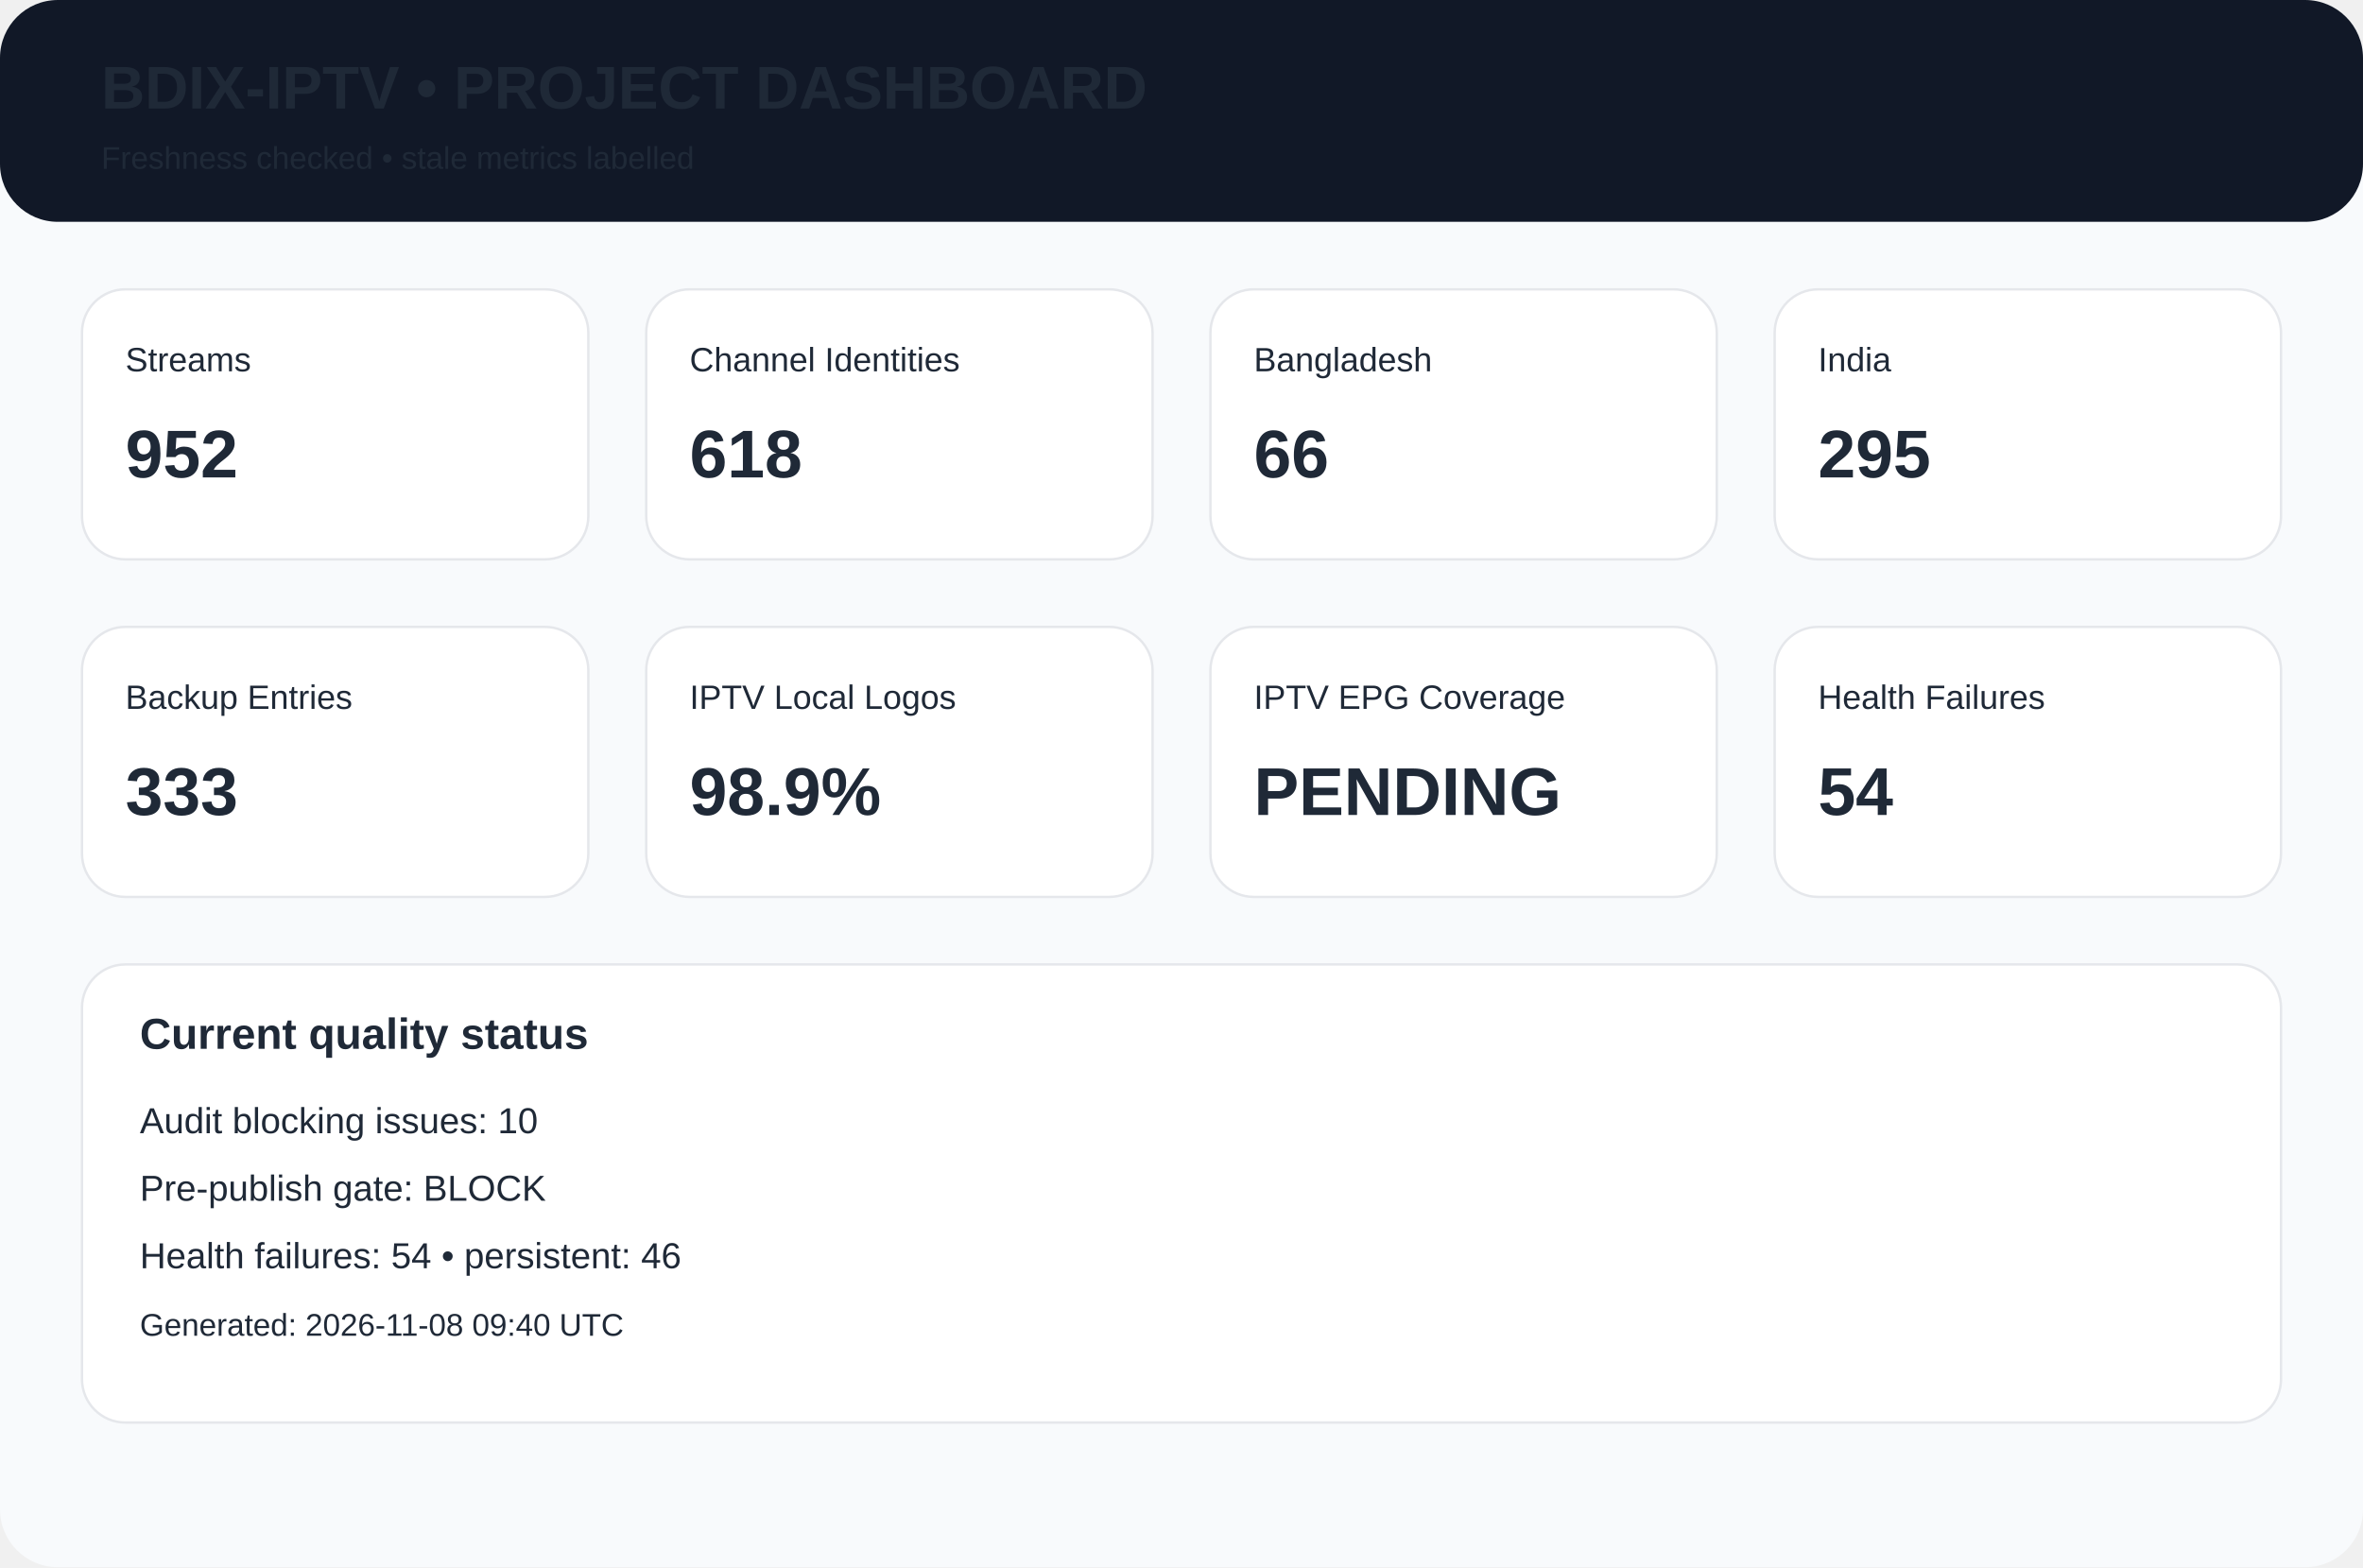
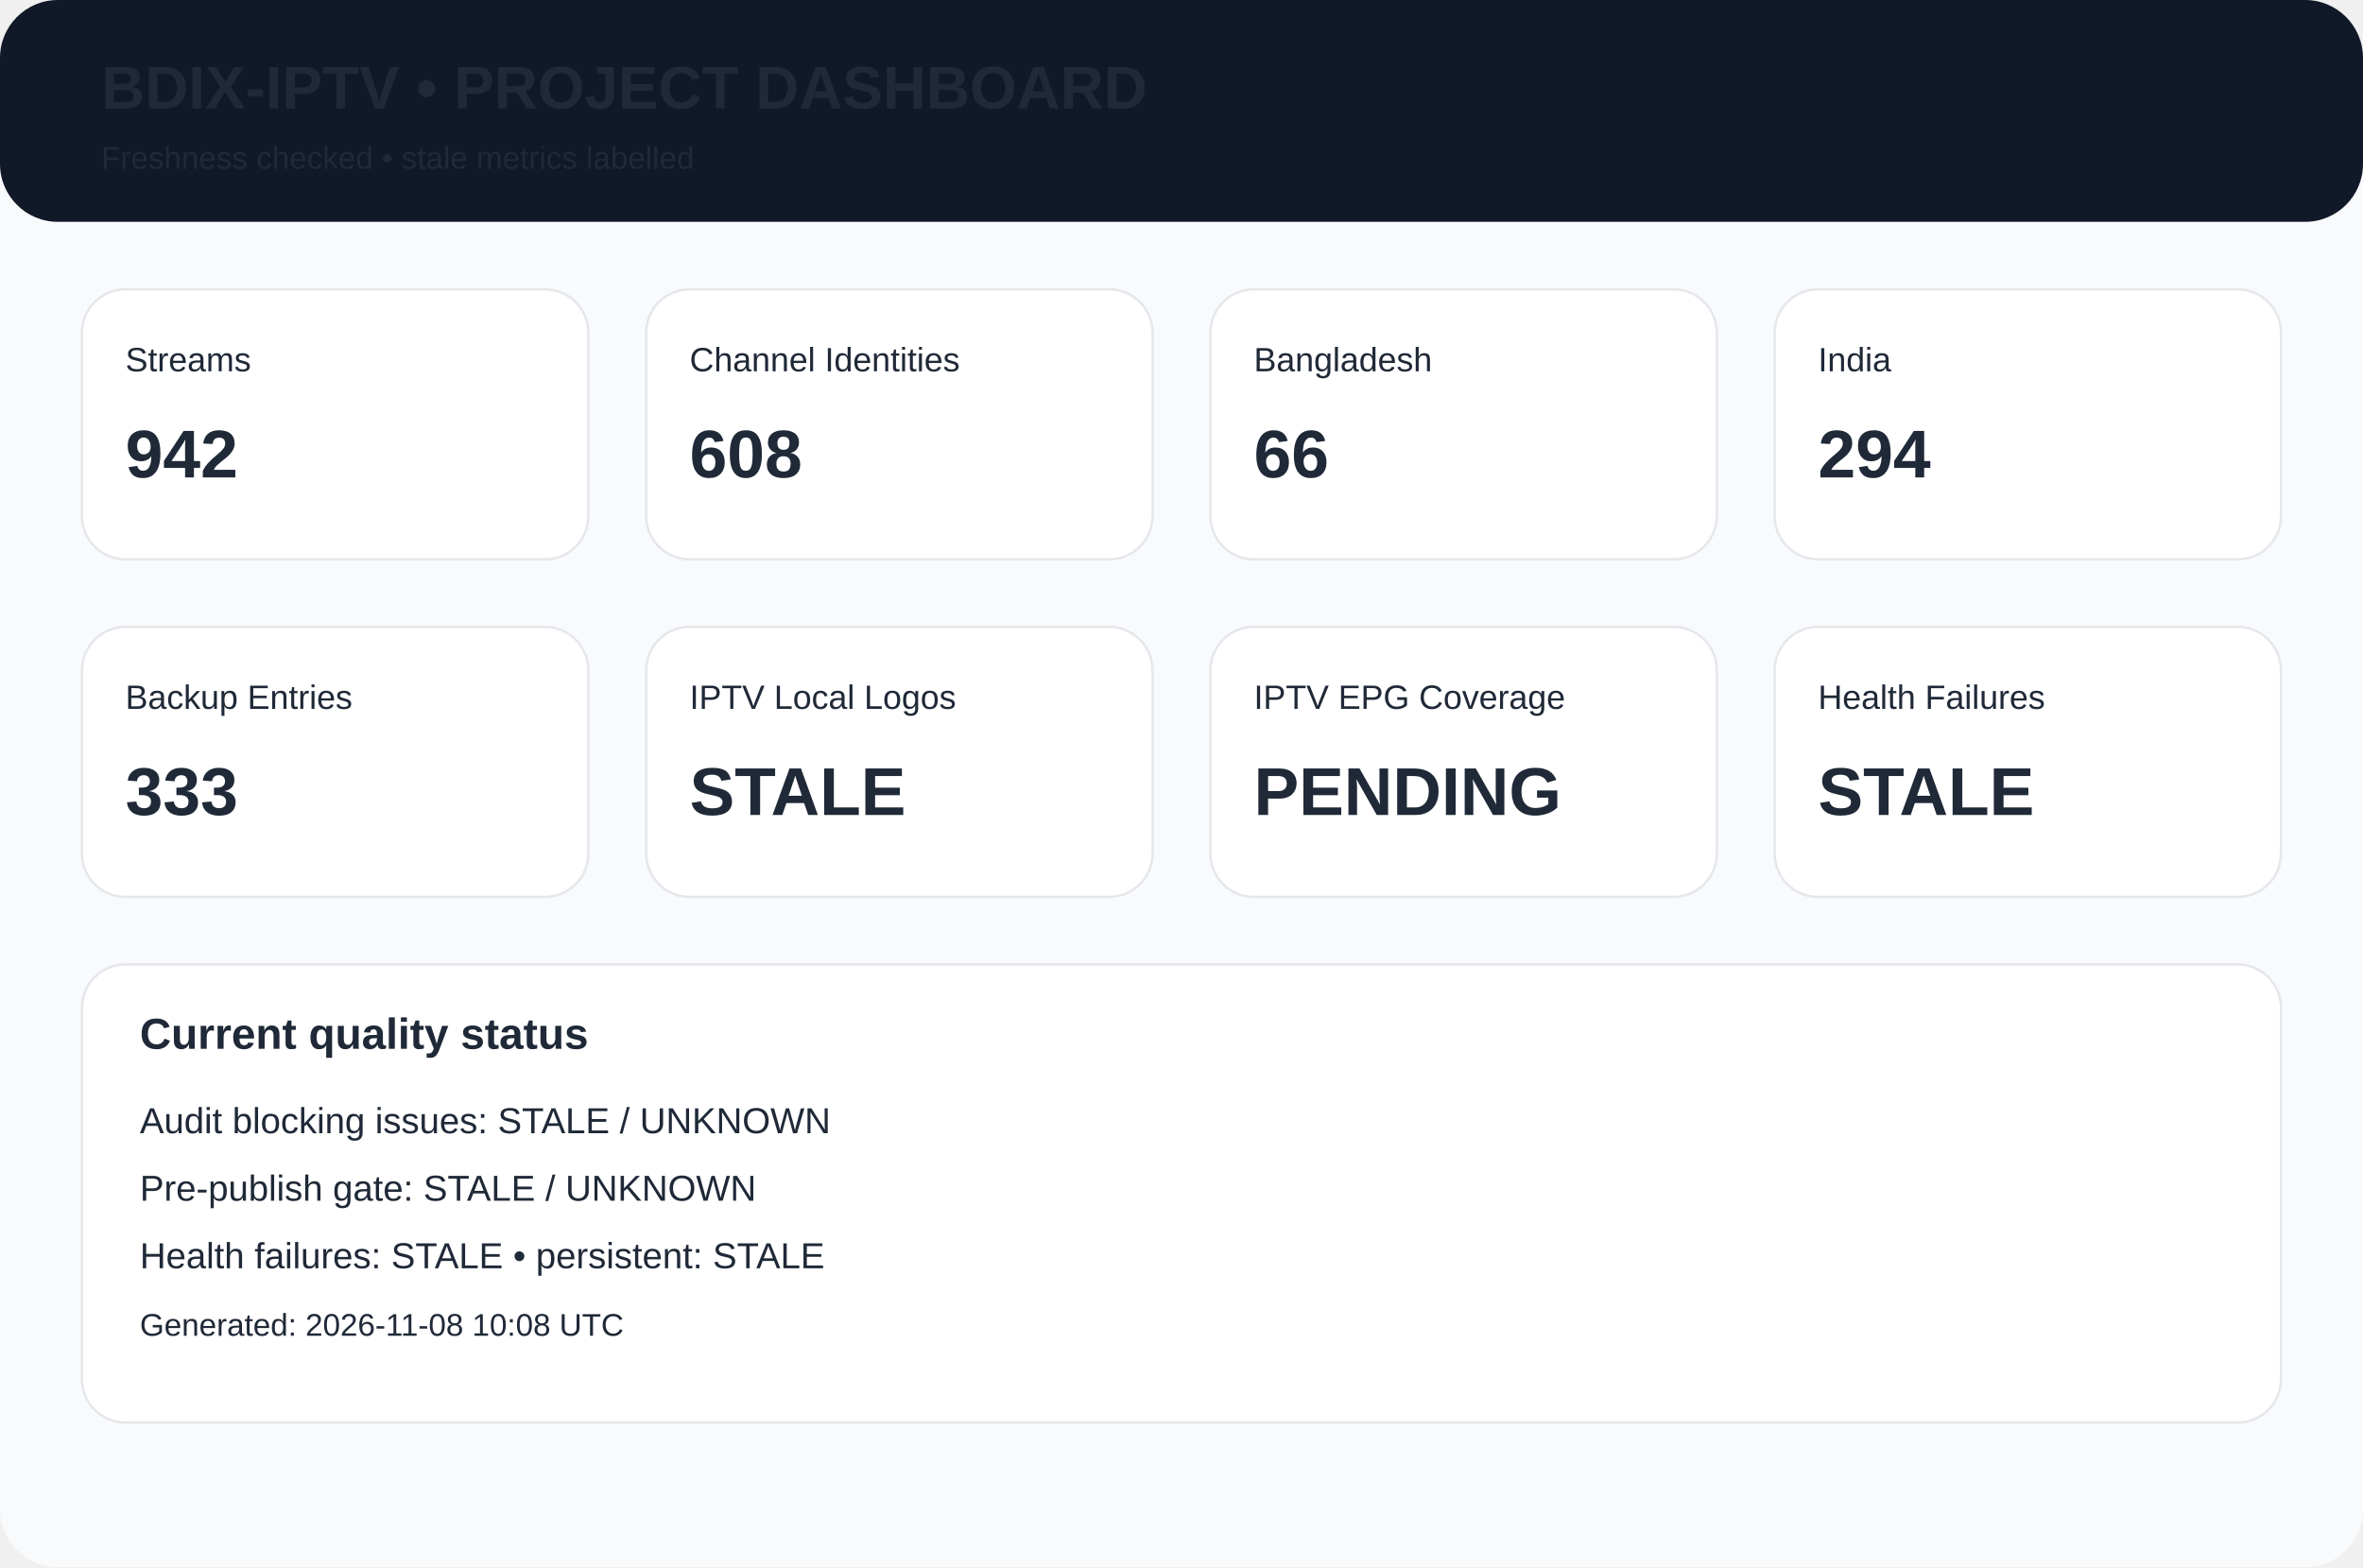
<svg xmlns="http://www.w3.org/2000/svg" width="980" height="650" viewBox="0 0 980 650">
  <rect width="980" height="650" rx="24" fill="#f8fafc" />
  <rect width="980" height="92" rx="24" fill="#111827" />
  <text x="42" y="45" font-family="Arial,Helvetica,sans-serif" font-size="25px" font-weight="700" fill="#1f2937">BDIX-IPTV • PROJECT DASHBOARD</text>
  <text x="42" y="70" font-family="Arial,Helvetica,sans-serif" font-size="13px" font-weight="400" fill="#1f2937">Freshness checked • stale metrics labelled</text>
  <rect x="34" y="120" width="210" height="112" rx="18" fill="white" stroke="#e5e7eb" />
  <text x="52" y="154" font-family="Arial,Helvetica,sans-serif" font-size="14px" font-weight="400" fill="#1f2937">Streams</text>
-   <text x="52" y="198" font-family="Arial,Helvetica,sans-serif" font-size="28px" font-weight="700" fill="#1f2937">952</text>
+   <text x="52" y="198" font-family="Arial,Helvetica,sans-serif" font-size="28px" font-weight="700" fill="#1f2937">942</text>
  <rect x="268" y="120" width="210" height="112" rx="18" fill="white" stroke="#e5e7eb" />
  <text x="286" y="154" font-family="Arial,Helvetica,sans-serif" font-size="14px" font-weight="400" fill="#1f2937">Channel Identities</text>
-   <text x="286" y="198" font-family="Arial,Helvetica,sans-serif" font-size="28px" font-weight="700" fill="#1f2937">618</text>
+   <text x="286" y="198" font-family="Arial,Helvetica,sans-serif" font-size="28px" font-weight="700" fill="#1f2937">608</text>
  <rect x="502" y="120" width="210" height="112" rx="18" fill="white" stroke="#e5e7eb" />
  <text x="520" y="154" font-family="Arial,Helvetica,sans-serif" font-size="14px" font-weight="400" fill="#1f2937">Bangladesh</text>
  <text x="520" y="198" font-family="Arial,Helvetica,sans-serif" font-size="28px" font-weight="700" fill="#1f2937">66</text>
  <rect x="736" y="120" width="210" height="112" rx="18" fill="white" stroke="#e5e7eb" />
  <text x="754" y="154" font-family="Arial,Helvetica,sans-serif" font-size="14px" font-weight="400" fill="#1f2937">India</text>
-   <text x="754" y="198" font-family="Arial,Helvetica,sans-serif" font-size="28px" font-weight="700" fill="#1f2937">295</text>
+   <text x="754" y="198" font-family="Arial,Helvetica,sans-serif" font-size="28px" font-weight="700" fill="#1f2937">294</text>
  <rect x="34" y="260" width="210" height="112" rx="18" fill="white" stroke="#e5e7eb" />
  <text x="52" y="294" font-family="Arial,Helvetica,sans-serif" font-size="14px" font-weight="400" fill="#1f2937">Backup Entries</text>
  <text x="52" y="338" font-family="Arial,Helvetica,sans-serif" font-size="28px" font-weight="700" fill="#1f2937">333</text>
  <rect x="268" y="260" width="210" height="112" rx="18" fill="white" stroke="#e5e7eb" />
  <text x="286" y="294" font-family="Arial,Helvetica,sans-serif" font-size="14px" font-weight="400" fill="#1f2937">IPTV Local Logos</text>
-   <text x="286" y="338" font-family="Arial,Helvetica,sans-serif" font-size="28px" font-weight="700" fill="#1f2937">98.9%</text>
+   <text x="286" y="338" font-family="Arial,Helvetica,sans-serif" font-size="28px" font-weight="700" fill="#1f2937">STALE</text>
  <rect x="502" y="260" width="210" height="112" rx="18" fill="white" stroke="#e5e7eb" />
  <text x="520" y="294" font-family="Arial,Helvetica,sans-serif" font-size="14px" font-weight="400" fill="#1f2937">IPTV EPG Coverage</text>
  <text x="520" y="338" font-family="Arial,Helvetica,sans-serif" font-size="28px" font-weight="700" fill="#1f2937">PENDING</text>
  <rect x="736" y="260" width="210" height="112" rx="18" fill="white" stroke="#e5e7eb" />
  <text x="754" y="294" font-family="Arial,Helvetica,sans-serif" font-size="14px" font-weight="400" fill="#1f2937">Health Failures</text>
-   <text x="754" y="338" font-family="Arial,Helvetica,sans-serif" font-size="28px" font-weight="700" fill="#1f2937">54</text>
+   <text x="754" y="338" font-family="Arial,Helvetica,sans-serif" font-size="28px" font-weight="700" fill="#1f2937">STALE</text>
  <rect x="34" y="400" width="912" height="190" rx="18" fill="white" stroke="#e5e7eb" />
  <text x="58" y="435" font-family="Arial,Helvetica,sans-serif" font-size="18px" font-weight="700" fill="#1f2937">Current quality status</text>
-   <text x="58" y="470" font-family="Arial,Helvetica,sans-serif" font-size="15px" font-weight="400" fill="#1f2937">Audit blocking issues: 10</text>
-   <text x="58" y="498" font-family="Arial,Helvetica,sans-serif" font-size="15px" font-weight="400" fill="#1f2937">Pre-publish gate: BLOCK</text>
-   <text x="58" y="526" font-family="Arial,Helvetica,sans-serif" font-size="15px" font-weight="400" fill="#1f2937">Health failures: 54 • persistent: 46</text>
-   <text x="58" y="554" font-family="Arial,Helvetica,sans-serif" font-size="13px" font-weight="400" fill="#1f2937">Generated: 2026-11-08 09:40 UTC</text>
+   <text x="58" y="470" font-family="Arial,Helvetica,sans-serif" font-size="15px" font-weight="400" fill="#1f2937">Audit blocking issues: STALE / UNKNOWN</text>
+   <text x="58" y="498" font-family="Arial,Helvetica,sans-serif" font-size="15px" font-weight="400" fill="#1f2937">Pre-publish gate: STALE / UNKNOWN</text>
+   <text x="58" y="526" font-family="Arial,Helvetica,sans-serif" font-size="15px" font-weight="400" fill="#1f2937">Health failures: STALE • persistent: STALE</text>
+   <text x="58" y="554" font-family="Arial,Helvetica,sans-serif" font-size="13px" font-weight="400" fill="#1f2937">Generated: 2026-11-08 10:08 UTC</text>
</svg>
